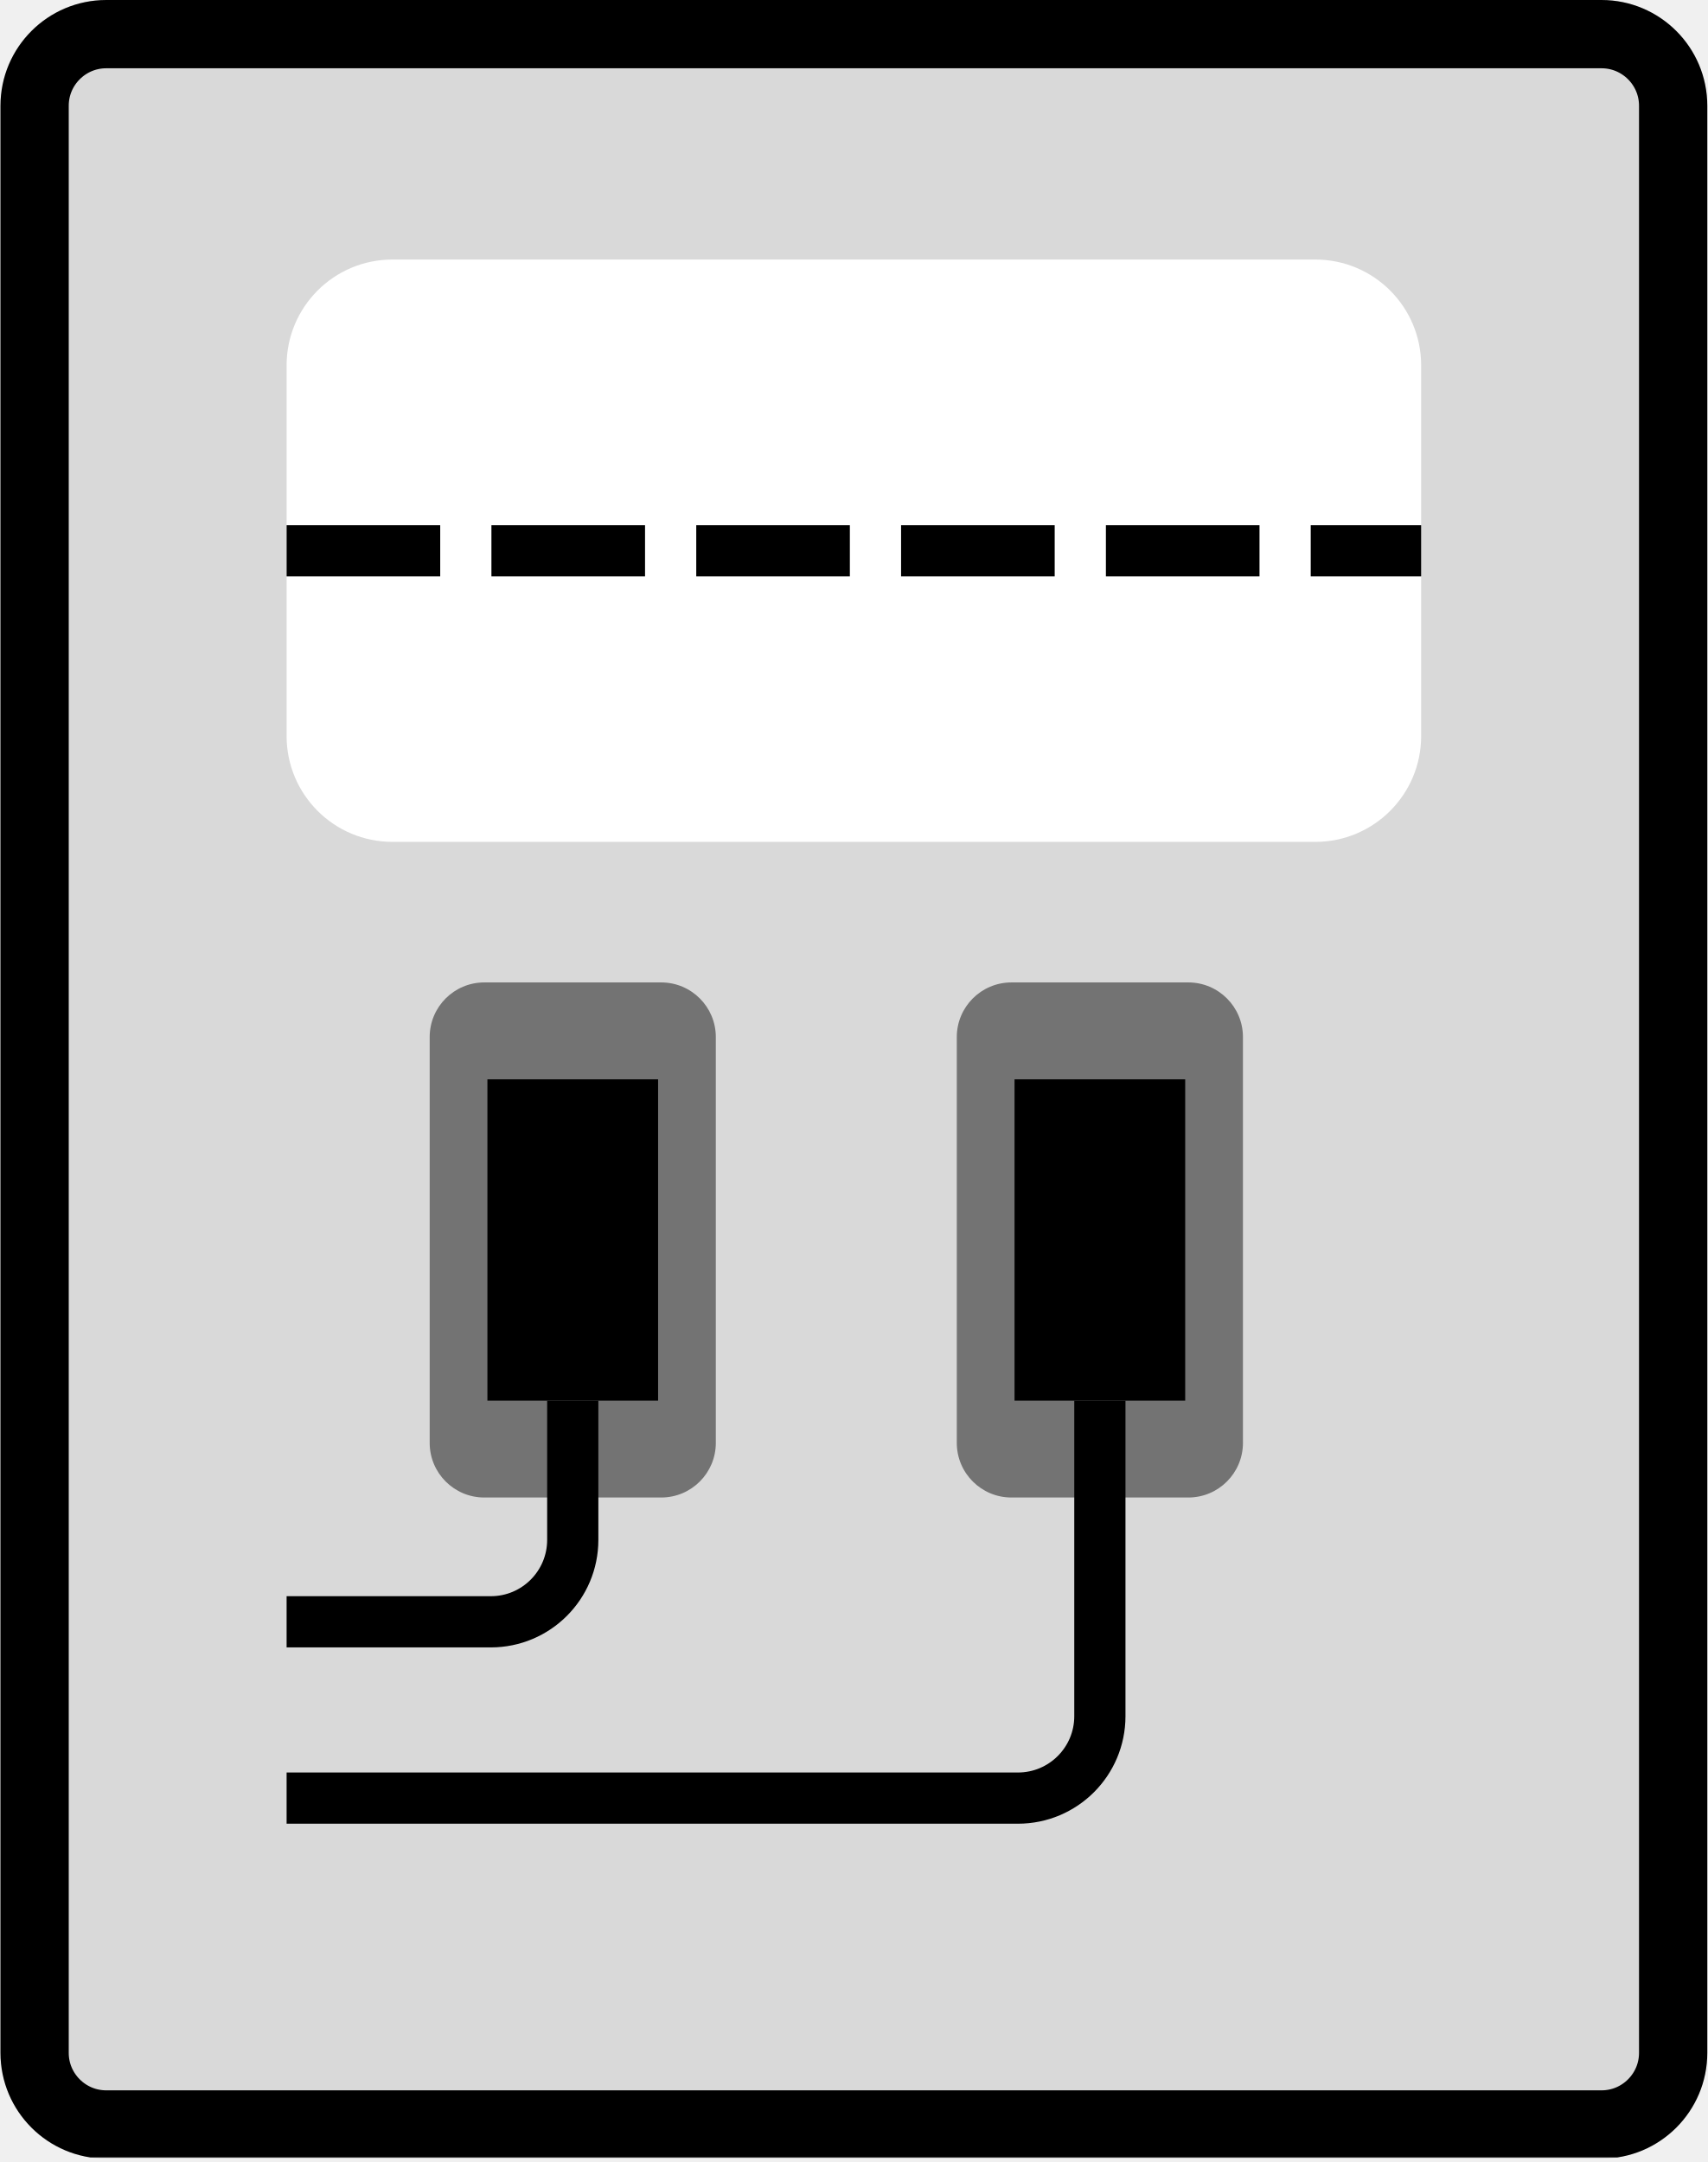
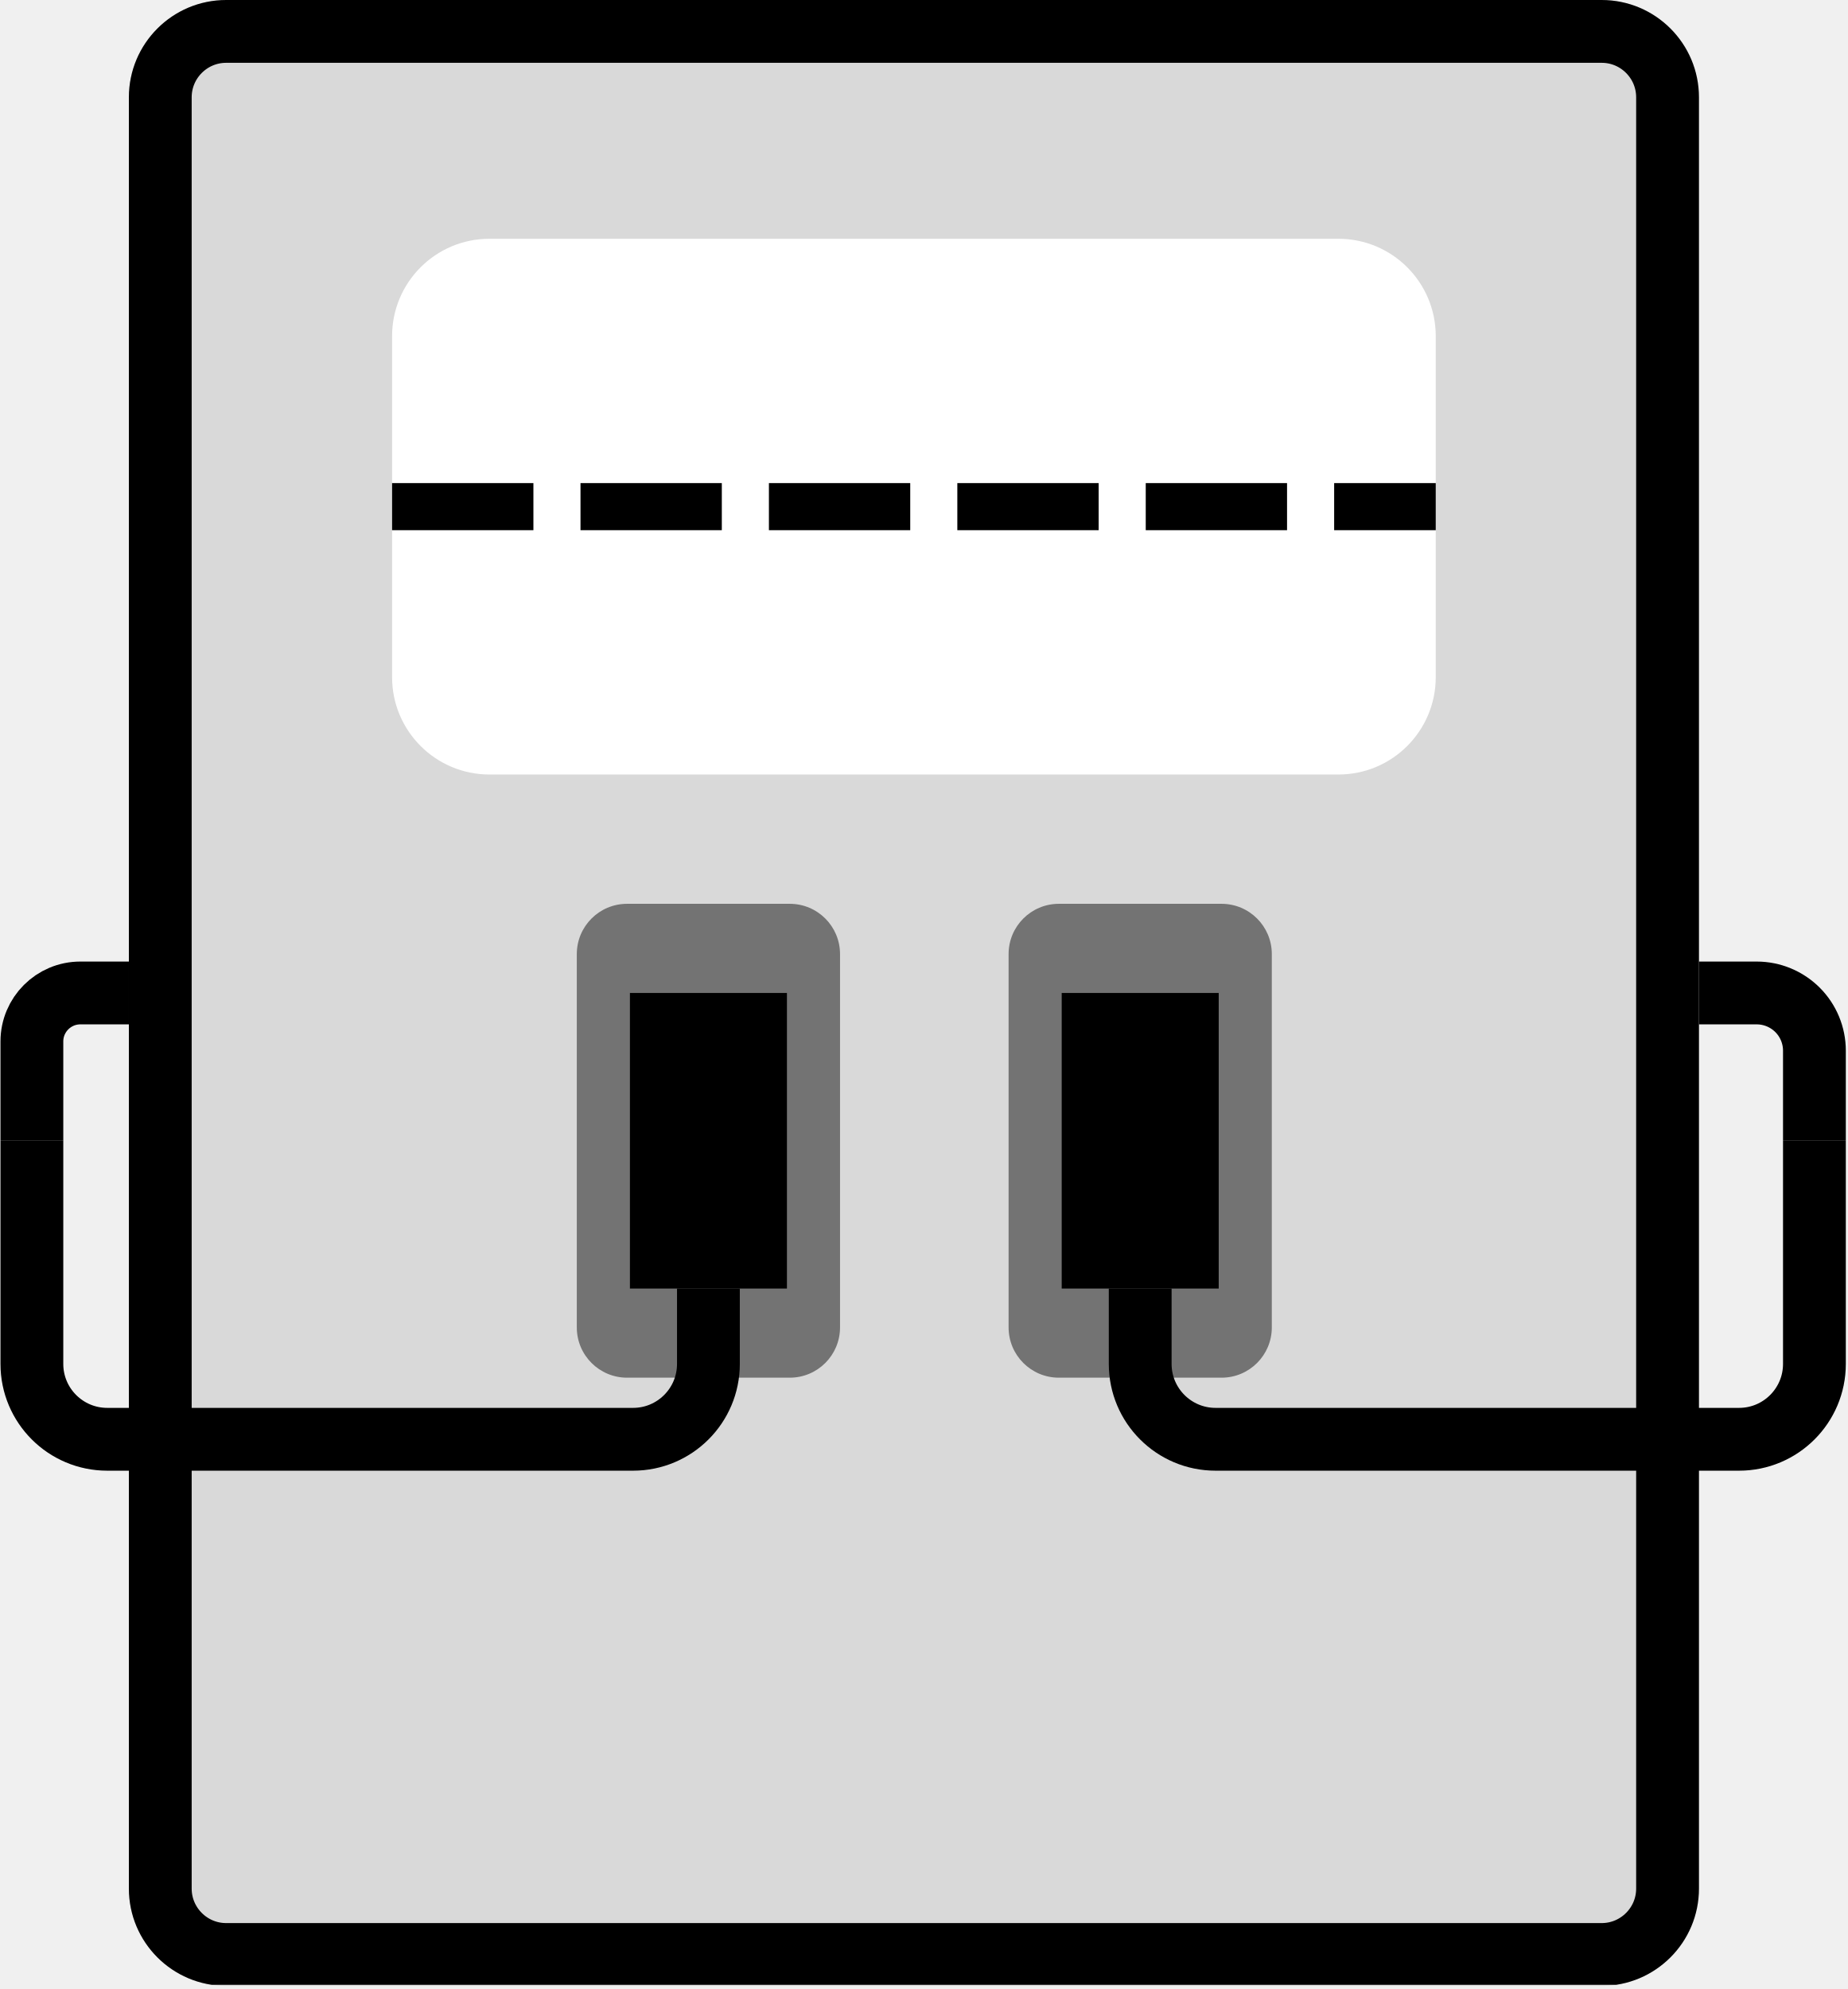
- <svg xmlns="http://www.w3.org/2000/svg" width="500" zoomAndPan="magnify" viewBox="0 0 375 474.75" height="633" preserveAspectRatio="xMidYMid meet" version="1.0">
+ <svg xmlns="http://www.w3.org/2000/svg" width="588" zoomAndPan="magnify" viewBox="0 0 440.88 474.75" height="633" preserveAspectRatio="xMidYMid meet" version="1.0">
  <defs>
-     <clipPath id="548a5168d4">
-       <path d="M 0.098 0 L 374.898 0 L 374.898 474.359 L 0.098 474.359 Z M 0.098 0 " clip-rule="nonzero" />
+     <clipPath id="8f7966dd6b">
+       <path d="M 30.703 0 L 405.504 0 L 405.504 474.359 L 30.703 474.359 Z M 30.703 0 " clip-rule="nonzero" />
    </clipPath>
-     <clipPath id="c7b8a105db">
-       <path d="M 23.336 0 L 351.664 0 C 364.496 0 374.902 10.402 374.902 23.238 L 374.902 450.777 C 374.902 463.609 364.496 474.016 351.664 474.016 L 23.336 474.016 C 10.504 474.016 0.098 463.609 0.098 450.777 L 0.098 23.238 C 0.098 10.402 10.504 0 23.336 0 Z M 23.336 0 " clip-rule="nonzero" />
+     <clipPath id="7fb253d43d">
+       <path d="M 53.938 0 L 382.266 0 C 395.102 0 405.504 10.402 405.504 23.238 L 405.504 450.777 C 405.504 463.609 395.102 474.016 382.266 474.016 L 53.938 474.016 C 41.105 474.016 30.703 463.609 30.703 450.777 L 30.703 23.238 C 30.703 10.402 41.105 0 53.938 0 Z M 53.938 0 " clip-rule="nonzero" />
    </clipPath>
-     <clipPath id="aaef322850">
-       <path d="M 0.098 0 L 374.898 0 L 374.898 474.23 L 0.098 474.23 Z M 0.098 0 " clip-rule="nonzero" />
+     <clipPath id="d5721313fe">
+       <path d="M 0.703 0 L 375.504 0 L 375.504 474.23 L 0.703 474.23 Z M 0.703 0 " clip-rule="nonzero" />
    </clipPath>
-     <clipPath id="9c0fe0583b">
-       <path d="M 23.336 0 L 351.664 0 C 364.496 0 374.902 10.402 374.902 23.238 L 374.902 450.777 C 374.902 463.609 364.496 474.016 351.664 474.016 L 23.336 474.016 C 10.504 474.016 0.098 463.609 0.098 450.777 L 0.098 23.238 C 0.098 10.402 10.504 0 23.336 0 Z M 23.336 0 " clip-rule="nonzero" />
+     <clipPath id="5d305e98fc">
+       <path d="M 23.938 0 L 352.266 0 C 365.102 0 375.504 10.402 375.504 23.238 L 375.504 450.777 C 375.504 463.609 365.102 474.016 352.266 474.016 L 23.938 474.016 C 11.105 474.016 0.703 463.609 0.703 450.777 L 0.703 23.238 C 0.703 10.402 11.105 0 23.938 0 Z M 23.938 0 " clip-rule="nonzero" />
    </clipPath>
-     <clipPath id="33d9e4142e">
-       <rect x="0" width="375" y="0" height="475" />
+     <clipPath id="0883645999">
+       <rect x="0" width="376" y="0" height="475" />
    </clipPath>
-     <clipPath id="aded3922b6">
-       <path d="M 0.102 0 L 374.898 0 L 374.898 473.75 L 0.102 473.75 Z M 0.102 0 " clip-rule="nonzero" />
+     <clipPath id="36e82f0533">
+       <path d="M 30.703 0 L 405.504 0 L 405.504 473.75 L 30.703 473.75 Z M 30.703 0 " clip-rule="nonzero" />
    </clipPath>
-     <clipPath id="1971e72ba6">
-       <path d="M 23.34 0 L 351.66 0 C 364.496 0 374.898 10.402 374.898 23.238 L 374.898 450.77 C 374.898 463.605 364.496 474.008 351.66 474.008 L 23.34 474.008 C 10.504 474.008 0.102 463.605 0.102 450.77 L 0.102 23.238 C 0.102 10.402 10.504 0 23.34 0 Z M 23.34 0 " clip-rule="nonzero" />
+     <clipPath id="3ef37ef43b">
+       <path d="M 53.941 0 L 382.266 0 C 395.098 0 405.5 10.402 405.5 23.238 L 405.5 450.77 C 405.5 463.605 395.098 474.008 382.266 474.008 L 53.941 474.008 C 41.109 474.008 30.703 463.605 30.703 450.77 L 30.703 23.238 C 30.703 10.402 41.109 0 53.941 0 Z M 53.941 0 " clip-rule="nonzero" />
    </clipPath>
-     <clipPath id="a96d3b3627">
-       <path d="M 62.934 56.992 L 312.188 56.992 L 312.188 184.867 L 62.934 184.867 Z M 62.934 56.992 " clip-rule="nonzero" />
+     <clipPath id="f26208cd3f">
+       <path d="M 93.535 56.992 L 342.789 56.992 L 342.789 184.867 L 93.535 184.867 Z M 93.535 56.992 " clip-rule="nonzero" />
    </clipPath>
-     <clipPath id="b1c1f4fec8">
-       <path d="M 86.172 56.992 L 288.828 56.992 C 301.664 56.992 312.066 67.395 312.066 80.23 L 312.066 161.629 C 312.066 174.461 301.664 184.867 288.828 184.867 L 86.172 184.867 C 73.336 184.867 62.934 174.461 62.934 161.629 L 62.934 80.23 C 62.934 67.395 73.336 56.992 86.172 56.992 Z M 86.172 56.992 " clip-rule="nonzero" />
+     <clipPath id="44d6f57b1f">
+       <path d="M 116.773 56.992 L 319.434 56.992 C 332.266 56.992 342.668 67.395 342.668 80.23 L 342.668 161.629 C 342.668 174.461 332.266 184.867 319.434 184.867 L 116.773 184.867 C 103.941 184.867 93.535 174.461 93.535 161.629 L 93.535 80.23 C 93.535 67.395 103.941 56.992 116.773 56.992 Z M 116.773 56.992 " clip-rule="nonzero" />
    </clipPath>
-     <clipPath id="53cc15829e">
-       <path d="M 0.934 0.992 L 250.176 0.992 L 250.176 128.867 L 0.934 128.867 Z M 0.934 0.992 " clip-rule="nonzero" />
+     <clipPath id="b997f5e8ed">
+       <path d="M 0.535 0.992 L 249.789 0.992 L 249.789 128.867 L 0.535 128.867 Z M 0.535 0.992 " clip-rule="nonzero" />
    </clipPath>
-     <clipPath id="c83b8878a2">
-       <path d="M 24.172 0.992 L 226.828 0.992 C 239.664 0.992 250.066 11.395 250.066 24.23 L 250.066 105.629 C 250.066 118.461 239.664 128.867 226.828 128.867 L 24.172 128.867 C 11.336 128.867 0.934 118.461 0.934 105.629 L 0.934 24.23 C 0.934 11.395 11.336 0.992 24.172 0.992 Z M 24.172 0.992 " clip-rule="nonzero" />
+     <clipPath id="11d9bb7e18">
+       <path d="M 23.773 0.992 L 226.434 0.992 C 239.266 0.992 249.668 11.395 249.668 24.23 L 249.668 105.629 C 249.668 118.461 239.266 128.867 226.434 128.867 L 23.773 128.867 C 10.941 128.867 0.535 118.461 0.535 105.629 L 0.535 24.23 C 0.535 11.395 10.941 0.992 23.773 0.992 Z M 23.773 0.992 " clip-rule="nonzero" />
    </clipPath>
-     <clipPath id="23a65a5aa0">
-       <rect x="0" width="251" y="0" height="129" />
+     <clipPath id="76c94cff14">
+       <rect x="0" width="250" y="0" height="129" />
    </clipPath>
-     <clipPath id="14f65445fe">
-       <path d="M 210.098 215.73 L 272.934 215.73 L 272.934 328.883 L 210.098 328.883 Z M 210.098 215.73 " clip-rule="nonzero" />
+     <clipPath id="8b4a619d52">
+       <path d="M 240.703 215.73 L 303.535 215.73 L 303.535 328.883 L 240.703 328.883 Z M 240.703 215.73 " clip-rule="nonzero" />
    </clipPath>
-     <clipPath id="8f8baa7de1">
-       <path d="M 222.094 215.73 L 260.938 215.73 C 267.562 215.73 272.934 221.102 272.934 227.727 L 272.934 316.84 C 272.934 323.465 267.562 328.836 260.938 328.836 L 222.094 328.836 C 215.469 328.836 210.098 323.465 210.098 316.84 L 210.098 227.727 C 210.098 221.102 215.469 215.73 222.094 215.73 Z M 222.094 215.73 " clip-rule="nonzero" />
+     <clipPath id="13e8e0fe35">
+       <path d="M 252.695 215.73 L 291.543 215.73 C 298.168 215.73 303.535 221.102 303.535 227.727 L 303.535 316.84 C 303.535 323.465 298.168 328.836 291.543 328.836 L 252.695 328.836 C 246.07 328.836 240.703 323.465 240.703 316.84 L 240.703 227.727 C 240.703 221.102 246.07 215.73 252.695 215.73 Z M 252.695 215.73 " clip-rule="nonzero" />
    </clipPath>
-     <clipPath id="a3f054feeb">
-       <path d="M 0.098 0.73 L 62.934 0.73 L 62.934 113.867 L 0.098 113.867 Z M 0.098 0.73 " clip-rule="nonzero" />
+     <clipPath id="58e7d2be17">
+       <path d="M 0.703 0.73 L 63.535 0.73 L 63.535 113.867 L 0.703 113.867 Z M 0.703 0.73 " clip-rule="nonzero" />
    </clipPath>
-     <clipPath id="0b19793ae2">
-       <path d="M 12.094 0.73 L 50.938 0.73 C 57.562 0.73 62.934 6.102 62.934 12.727 L 62.934 101.84 C 62.934 108.465 57.562 113.836 50.938 113.836 L 12.094 113.836 C 5.469 113.836 0.098 108.465 0.098 101.84 L 0.098 12.727 C 0.098 6.102 5.469 0.73 12.094 0.73 Z M 12.094 0.73 " clip-rule="nonzero" />
+     <clipPath id="4f54c2d803">
+       <path d="M 12.695 0.73 L 51.543 0.73 C 58.168 0.73 63.535 6.102 63.535 12.727 L 63.535 101.84 C 63.535 108.465 58.168 113.836 51.543 113.836 L 12.695 113.836 C 6.07 113.836 0.703 108.465 0.703 101.84 L 0.703 12.727 C 0.703 6.102 6.07 0.73 12.695 0.73 Z M 12.695 0.73 " clip-rule="nonzero" />
    </clipPath>
-     <clipPath id="8c5814d1af">
-       <rect x="0" width="63" y="0" height="114" />
-     </clipPath>
-     <clipPath id="742fd3114e">
-       <path d="M 0.098 243 L 306 243 L 306 459 L 0.098 459 Z M 0.098 243 " clip-rule="nonzero" />
-     </clipPath>
-     <clipPath id="f475a098c3">
-       <path d="M 94.352 215.73 L 157.184 215.73 L 157.184 328.883 L 94.352 328.883 Z M 94.352 215.73 " clip-rule="nonzero" />
-     </clipPath>
-     <clipPath id="ea40e12a05">
-       <path d="M 106.344 215.73 L 145.191 215.73 C 151.816 215.73 157.184 221.102 157.184 227.727 L 157.184 316.84 C 157.184 323.465 151.816 328.836 145.191 328.836 L 106.344 328.836 C 99.719 328.836 94.352 323.465 94.352 316.84 L 94.352 227.727 C 94.352 221.102 99.719 215.73 106.344 215.73 Z M 106.344 215.73 " clip-rule="nonzero" />
-     </clipPath>
-     <clipPath id="5ba91e2ecc">
-       <path d="M 0.352 0.73 L 63.184 0.73 L 63.184 113.867 L 0.352 113.867 Z M 0.352 0.73 " clip-rule="nonzero" />
-     </clipPath>
-     <clipPath id="938dbc0cef">
-       <path d="M 12.344 0.73 L 51.191 0.73 C 57.816 0.73 63.184 6.102 63.184 12.727 L 63.184 101.84 C 63.184 108.465 57.816 113.836 51.191 113.836 L 12.344 113.836 C 5.719 113.836 0.352 108.465 0.352 101.84 L 0.352 12.727 C 0.352 6.102 5.719 0.73 12.344 0.73 Z M 12.344 0.73 " clip-rule="nonzero" />
-     </clipPath>
-     <clipPath id="edaef056bd">
+     <clipPath id="352f2528db">
      <rect x="0" width="64" y="0" height="114" />
    </clipPath>
-     <clipPath id="0590d152ee">
-       <path d="M 107.027 237.008 L 144.508 237.008 L 144.508 307.559 L 107.027 307.559 Z M 107.027 237.008 " clip-rule="nonzero" />
+     <clipPath id="a04ebc7309">
+       <path d="M 187 187 L 440.703 187 L 440.703 429 L 187 429 Z M 187 187 " clip-rule="nonzero" />
    </clipPath>
-     <clipPath id="75b318b987">
-       <path d="M 0.027 0.008 L 37.508 0.008 L 37.508 70.559 L 0.027 70.559 Z M 0.027 0.008 " clip-rule="nonzero" />
+     <clipPath id="7fae2b1707">
+       <path d="M 137.629 215.73 L 200.465 215.73 L 200.465 328.883 L 137.629 328.883 Z M 137.629 215.73 " clip-rule="nonzero" />
    </clipPath>
-     <clipPath id="26ffb33b31">
+     <clipPath id="925718500e">
+       <path d="M 149.625 215.73 L 188.473 215.73 C 195.094 215.73 200.465 221.102 200.465 227.727 L 200.465 316.84 C 200.465 323.465 195.094 328.836 188.473 328.836 L 149.625 328.836 C 143 328.836 137.629 323.465 137.629 316.84 L 137.629 227.727 C 137.629 221.102 143 215.73 149.625 215.73 Z M 149.625 215.73 " clip-rule="nonzero" />
+     </clipPath>
+     <clipPath id="b03b9b2614">
+       <path d="M 0.629 0.73 L 63.465 0.73 L 63.465 113.867 L 0.629 113.867 Z M 0.629 0.73 " clip-rule="nonzero" />
+     </clipPath>
+     <clipPath id="c48fd12e5e">
+       <path d="M 12.625 0.73 L 51.473 0.73 C 58.094 0.73 63.465 6.102 63.465 12.727 L 63.465 101.84 C 63.465 108.465 58.094 113.836 51.473 113.836 L 12.625 113.836 C 6 113.836 0.629 108.465 0.629 101.84 L 0.629 12.727 C 0.629 6.102 6 0.73 12.625 0.73 Z M 12.625 0.73 " clip-rule="nonzero" />
+     </clipPath>
+     <clipPath id="0f9f5fec90">
+       <rect x="0" width="64" y="0" height="114" />
+     </clipPath>
+     <clipPath id="e7e8b246a8">
+       <path d="M 150.309 237.008 L 187.789 237.008 L 187.789 307.559 L 150.309 307.559 Z M 150.309 237.008 " clip-rule="nonzero" />
+     </clipPath>
+     <clipPath id="616fa183e5">
+       <path d="M 0.309 0.008 L 37.789 0.008 L 37.789 70.559 L 0.309 70.559 Z M 0.309 0.008 " clip-rule="nonzero" />
+     </clipPath>
+     <clipPath id="14cd79832c">
      <rect x="0" width="38" y="0" height="71" />
    </clipPath>
-     <clipPath id="f9594548f2">
-       <path d="M 0.098 243 L 190 243 L 190 420 L 0.098 420 Z M 0.098 243 " clip-rule="nonzero" />
+     <clipPath id="47f92effaa">
+       <path d="M 0.055 187 L 254 187 L 254 429 L 0.055 429 Z M 0.055 187 " clip-rule="nonzero" />
    </clipPath>
-     <clipPath id="58eb5c443e">
-       <path d="M 222.777 237.008 L 260.254 237.008 L 260.254 307.559 L 222.777 307.559 Z M 222.777 237.008 " clip-rule="nonzero" />
+     <clipPath id="4089709801">
+       <path d="M 253.379 237.008 L 290.859 237.008 L 290.859 307.559 L 253.379 307.559 Z M 253.379 237.008 " clip-rule="nonzero" />
    </clipPath>
-     <clipPath id="40794e73b3">
-       <path d="M 0.777 0.008 L 38.254 0.008 L 38.254 70.559 L 0.777 70.559 Z M 0.777 0.008 " clip-rule="nonzero" />
+     <clipPath id="1139f8ed74">
+       <path d="M 0.379 0.008 L 37.859 0.008 L 37.859 70.559 L 0.379 70.559 Z M 0.379 0.008 " clip-rule="nonzero" />
    </clipPath>
-     <clipPath id="c86eebee59">
-       <rect x="0" width="39" y="0" height="71" />
+     <clipPath id="47bf3a3215">
+       <rect x="0" width="38" y="0" height="71" />
+     </clipPath>
+     <clipPath id="25e93503ce">
+       <path d="M 0.055 152 L 116 152 L 116 358 L 0.055 358 Z M 0.055 152 " clip-rule="nonzero" />
+     </clipPath>
+     <clipPath id="b864f6f62b">
+       <path d="M 320 152 L 440.703 152 L 440.703 358 L 320 358 Z M 320 152 " clip-rule="nonzero" />
    </clipPath>
  </defs>
-   <g clip-path="url(#548a5168d4)">
-     <g clip-path="url(#c7b8a105db)">
-       <g transform="matrix(1, 0, 0, 1, 0.000000000000000014, 0)">
-         <g clip-path="url(#33d9e4142e)">
-           <g clip-path="url(#aaef322850)">
-             <g clip-path="url(#9c0fe0583b)">
-               <path fill="#d9d9d9" d="M 0.098 0 L 374.902 0 L 374.902 474.359 L 0.098 474.359 Z M 0.098 0 " fill-opacity="1" fill-rule="nonzero" />
+   <g clip-path="url(#8f7966dd6b)">
+     <g clip-path="url(#7fb253d43d)">
+       <g transform="matrix(1, 0, 0, 1, 30, 0)">
+         <g clip-path="url(#0883645999)">
+           <g clip-path="url(#d5721313fe)">
+             <g clip-path="url(#5d305e98fc)">
+               <path fill="#d9d9d9" d="M 0.703 0 L 375.504 0 L 375.504 474.359 L 0.703 474.359 Z M 0.703 0 " fill-opacity="1" fill-rule="nonzero" />
            </g>
          </g>
        </g>
      </g>
    </g>
  </g>
-   <g clip-path="url(#aded3922b6)">
-     <g clip-path="url(#1971e72ba6)">
-       <path stroke-linecap="butt" transform="matrix(0.749605, 0, 0, 0.749605, 0.101421, 0.00000000000008522)" fill="none" stroke-linejoin="miter" d="M 31.001 -0 L 468.992 -0 C 486.115 -0 499.993 13.877 499.993 31.001 L 499.993 601.343 C 499.993 618.466 486.115 632.343 468.992 632.343 L 31.001 632.343 C 13.877 632.343 0 618.466 0 601.343 L 0 31.001 C 0 13.877 13.877 -0 31.001 -0 Z M 31.001 -0 " stroke="#000000" stroke-width="40" stroke-opacity="1" stroke-miterlimit="4" />
+   <g clip-path="url(#36e82f0533)">
+     <g clip-path="url(#3ef37ef43b)">
+       <path stroke-linecap="butt" transform="matrix(0.749605, 0, 0, 0.749605, 30.70442, 0.00000000000008522)" fill="none" stroke-linejoin="miter" d="M 30.999 -0 L 468.995 -0 C 486.114 -0 499.991 13.877 499.991 31.001 L 499.991 601.343 C 499.991 618.466 486.114 632.343 468.995 632.343 L 30.999 632.343 C 13.881 632.343 -0.002 618.466 -0.002 601.343 L -0.002 31.001 C -0.002 13.877 13.881 -0 30.999 -0 Z M 30.999 -0 " stroke="#000000" stroke-width="40" stroke-opacity="1" stroke-miterlimit="4" />
    </g>
  </g>
-   <g clip-path="url(#a96d3b3627)">
-     <g clip-path="url(#b1c1f4fec8)">
-       <g transform="matrix(1, 0, 0, 1, 62, 56)">
-         <g clip-path="url(#23a65a5aa0)">
-           <g clip-path="url(#53cc15829e)">
-             <g clip-path="url(#c83b8878a2)">
-               <path fill="#ffffff" d="M 0.934 0.992 L 250.188 0.992 L 250.188 128.867 L 0.934 128.867 Z M 0.934 0.992 " fill-opacity="1" fill-rule="nonzero" />
+   <g clip-path="url(#f26208cd3f)">
+     <g clip-path="url(#44d6f57b1f)">
+       <g transform="matrix(1, 0, 0, 1, 93, 56)">
+         <g clip-path="url(#76c94cff14)">
+           <g clip-path="url(#b997f5e8ed)">
+             <g clip-path="url(#11d9bb7e18)">
+               <path fill="#ffffff" d="M 0.535 0.992 L 249.789 0.992 L 249.789 128.867 L 0.535 128.867 Z M 0.535 0.992 " fill-opacity="1" fill-rule="nonzero" />
            </g>
          </g>
        </g>
      </g>
    </g>
  </g>
-   <g clip-path="url(#14f65445fe)">
-     <g clip-path="url(#8f8baa7de1)">
-       <g transform="matrix(1, 0, 0, 1, 210, 215)">
-         <g clip-path="url(#8c5814d1af)">
-           <g clip-path="url(#a3f054feeb)">
-             <g clip-path="url(#0b19793ae2)">
-               <path fill="#737373" d="M 0.098 0.73 L 62.934 0.73 L 62.934 113.883 L 0.098 113.883 Z M 0.098 0.73 " fill-opacity="1" fill-rule="nonzero" />
+   <g clip-path="url(#8b4a619d52)">
+     <g clip-path="url(#13e8e0fe35)">
+       <g transform="matrix(1, 0, 0, 1, 240, 215)">
+         <g clip-path="url(#352f2528db)">
+           <g clip-path="url(#58e7d2be17)">
+             <g clip-path="url(#4f54c2d803)">
+               <path fill="#737373" d="M 0.703 0.73 L 63.535 0.73 L 63.535 113.883 L 0.703 113.883 Z M 0.703 0.73 " fill-opacity="1" fill-rule="nonzero" />
            </g>
          </g>
        </g>
      </g>
    </g>
  </g>
-   <g clip-path="url(#742fd3114e)">
-     <path stroke-linecap="butt" transform="matrix(0.749605, 0, 0, 0.749605, 62.93325, 307.5586)" fill="none" stroke-linejoin="miter" d="M 0 116.441 L 214.233 116.441 C 227.49 116.441 238.235 105.696 238.235 92.439 L 238.235 -0 " stroke="#000000" stroke-width="15" stroke-opacity="1" stroke-miterlimit="4" />
+   <g clip-path="url(#a04ebc7309)">
+     <path stroke-linecap="butt" transform="matrix(0.749605, 0, 0, 0.749605, 264.6226, 272.2831)" fill="none" stroke-linejoin="miter" d="M 224.705 -0.002 L 224.705 71.061 C 224.705 84.313 213.96 95.058 200.708 95.058 L 34 95.058 C 20.743 95.058 9.998 84.313 9.998 71.061 L 9.998 47.059 " stroke="#000000" stroke-width="20" stroke-opacity="1" stroke-miterlimit="4" />
  </g>
-   <g clip-path="url(#f475a098c3)">
-     <g clip-path="url(#ea40e12a05)">
-       <g transform="matrix(1, 0, 0, 1, 94, 215)">
-         <g clip-path="url(#edaef056bd)">
-           <g clip-path="url(#5ba91e2ecc)">
-             <g clip-path="url(#938dbc0cef)">
-               <path fill="#737373" d="M 0.352 0.73 L 63.184 0.73 L 63.184 113.883 L 0.352 113.883 Z M 0.352 0.73 " fill-opacity="1" fill-rule="nonzero" />
+   <g clip-path="url(#7fae2b1707)">
+     <g clip-path="url(#925718500e)">
+       <g transform="matrix(1, 0, 0, 1, 137, 215)">
+         <g clip-path="url(#0f9f5fec90)">
+           <g clip-path="url(#b03b9b2614)">
+             <g clip-path="url(#c48fd12e5e)">
+               <path fill="#737373" d="M 0.629 0.73 L 63.465 0.73 L 63.465 113.883 L 0.629 113.883 Z M 0.629 0.73 " fill-opacity="1" fill-rule="nonzero" />
            </g>
          </g>
        </g>
      </g>
    </g>
  </g>
-   <g clip-path="url(#0590d152ee)">
-     <g transform="matrix(1, 0, 0, 1, 107, 237)">
-       <g clip-path="url(#26ffb33b31)">
-         <g clip-path="url(#75b318b987)">
-           <path fill="#000000" d="M 0.027 0.008 L 37.508 0.008 L 37.508 70.574 L 0.027 70.574 Z M 0.027 0.008 " fill-opacity="1" fill-rule="nonzero" />
+   <g clip-path="url(#e7e8b246a8)">
+     <g transform="matrix(1, 0, 0, 1, 150, 237)">
+       <g clip-path="url(#14cd79832c)">
+         <g clip-path="url(#616fa183e5)">
+           <path fill="#000000" d="M 0.309 0.008 L 37.789 0.008 L 37.789 70.574 L 0.309 70.574 Z M 0.309 0.008 " fill-opacity="1" fill-rule="nonzero" />
        </g>
      </g>
    </g>
  </g>
-   <g clip-path="url(#f9594548f2)">
-     <path stroke-linecap="butt" transform="matrix(0.749605, 0, 0, 0.749605, 62.93325, 307.5586)" fill="none" stroke-linejoin="miter" d="M 0 64.794 L 59.824 64.794 C 73.081 64.794 83.826 54.049 83.826 40.792 L 83.826 -0 " stroke="#000000" stroke-width="15" stroke-opacity="1" stroke-miterlimit="4" />
+   <g clip-path="url(#47f92effaa)">
+     <path stroke-linecap="butt" transform="matrix(0.749605, 0, 0, 0.749605, 0.0560605, 272.2831)" fill="none" stroke-linejoin="miter" d="M 9.998 -0.002 L 9.998 71.061 C 9.998 84.313 20.743 95.058 34 95.058 L 201.443 95.058 C 214.695 95.058 225.44 84.313 225.44 71.061 L 225.44 47.059 " stroke="#000000" stroke-width="20" stroke-opacity="1" stroke-miterlimit="4" />
  </g>
-   <g clip-path="url(#58eb5c443e)">
-     <g transform="matrix(1, 0, 0, 1, 222, 237)">
-       <g clip-path="url(#c86eebee59)">
-         <g clip-path="url(#40794e73b3)">
-           <path fill="#000000" d="M 0.777 0.008 L 38.254 0.008 L 38.254 70.574 L 0.777 70.574 Z M 0.777 0.008 " fill-opacity="1" fill-rule="nonzero" />
+   <g clip-path="url(#4089709801)">
+     <g transform="matrix(1, 0, 0, 1, 253, 237)">
+       <g clip-path="url(#47bf3a3215)">
+         <g clip-path="url(#1139f8ed74)">
+           <path fill="#000000" d="M 0.379 0.008 L 37.859 0.008 L 37.859 70.574 L 0.379 70.574 Z M 0.379 0.008 " fill-opacity="1" fill-rule="nonzero" />
        </g>
      </g>
    </g>
  </g>
-   <path fill="#000000" d="M 62.934 115.309 L 96.664 115.309 L 96.664 126.551 L 62.934 126.551 M 107.91 115.309 L 141.641 115.309 L 141.641 126.551 L 107.91 126.551 M 152.887 115.309 L 186.617 115.309 L 186.617 126.551 L 152.887 126.551 M 197.863 115.309 L 231.594 115.309 L 231.594 126.551 L 197.863 126.551 M 242.84 115.309 L 276.57 115.309 L 276.57 126.551 L 242.84 126.551 M 287.816 115.309 L 312.066 115.309 L 312.066 126.551 L 287.816 126.551 " fill-opacity="1" fill-rule="nonzero" />
+   <path fill="#000000" d="M 93.535 115.309 L 127.27 115.309 L 127.27 126.551 L 93.535 126.551 M 138.512 115.309 L 172.246 115.309 L 172.246 126.551 L 138.512 126.551 M 183.488 115.309 L 217.223 115.309 L 217.223 126.551 L 183.488 126.551 M 228.465 115.309 L 262.199 115.309 L 262.199 126.551 L 228.465 126.551 M 273.441 115.309 L 307.172 115.309 L 307.172 126.551 L 273.441 126.551 M 318.418 115.309 L 342.668 115.309 L 342.668 126.551 L 318.418 126.551 " fill-opacity="1" fill-rule="nonzero" />
+   <g clip-path="url(#25e93503ce)">
+     <path stroke-linecap="butt" transform="matrix(0.749605, 0, 0, 0.749605, 0.0560605, 229.5115)" fill="none" stroke-linejoin="miter" d="M 9.998 57.056 L 9.998 25.441 C 9.998 16.915 16.913 10 25.439 10 L 40.884 10 " stroke="#000000" stroke-width="20" stroke-opacity="1" stroke-miterlimit="4" />
+   </g>
+   <g clip-path="url(#b864f6f62b)">
+     <path stroke-linecap="butt" transform="matrix(0.749605, 0, 0, 0.749605, 405.5043, 229.5115)" fill="none" stroke-linejoin="miter" d="M 36.764 57.056 L 36.764 28.38 C 36.764 23.507 34.83 18.833 31.381 15.383 C 27.931 11.939 23.257 10 18.384 10 L -0 10 " stroke="#000000" stroke-width="20" stroke-opacity="1" stroke-miterlimit="4" />
+   </g>
</svg>
